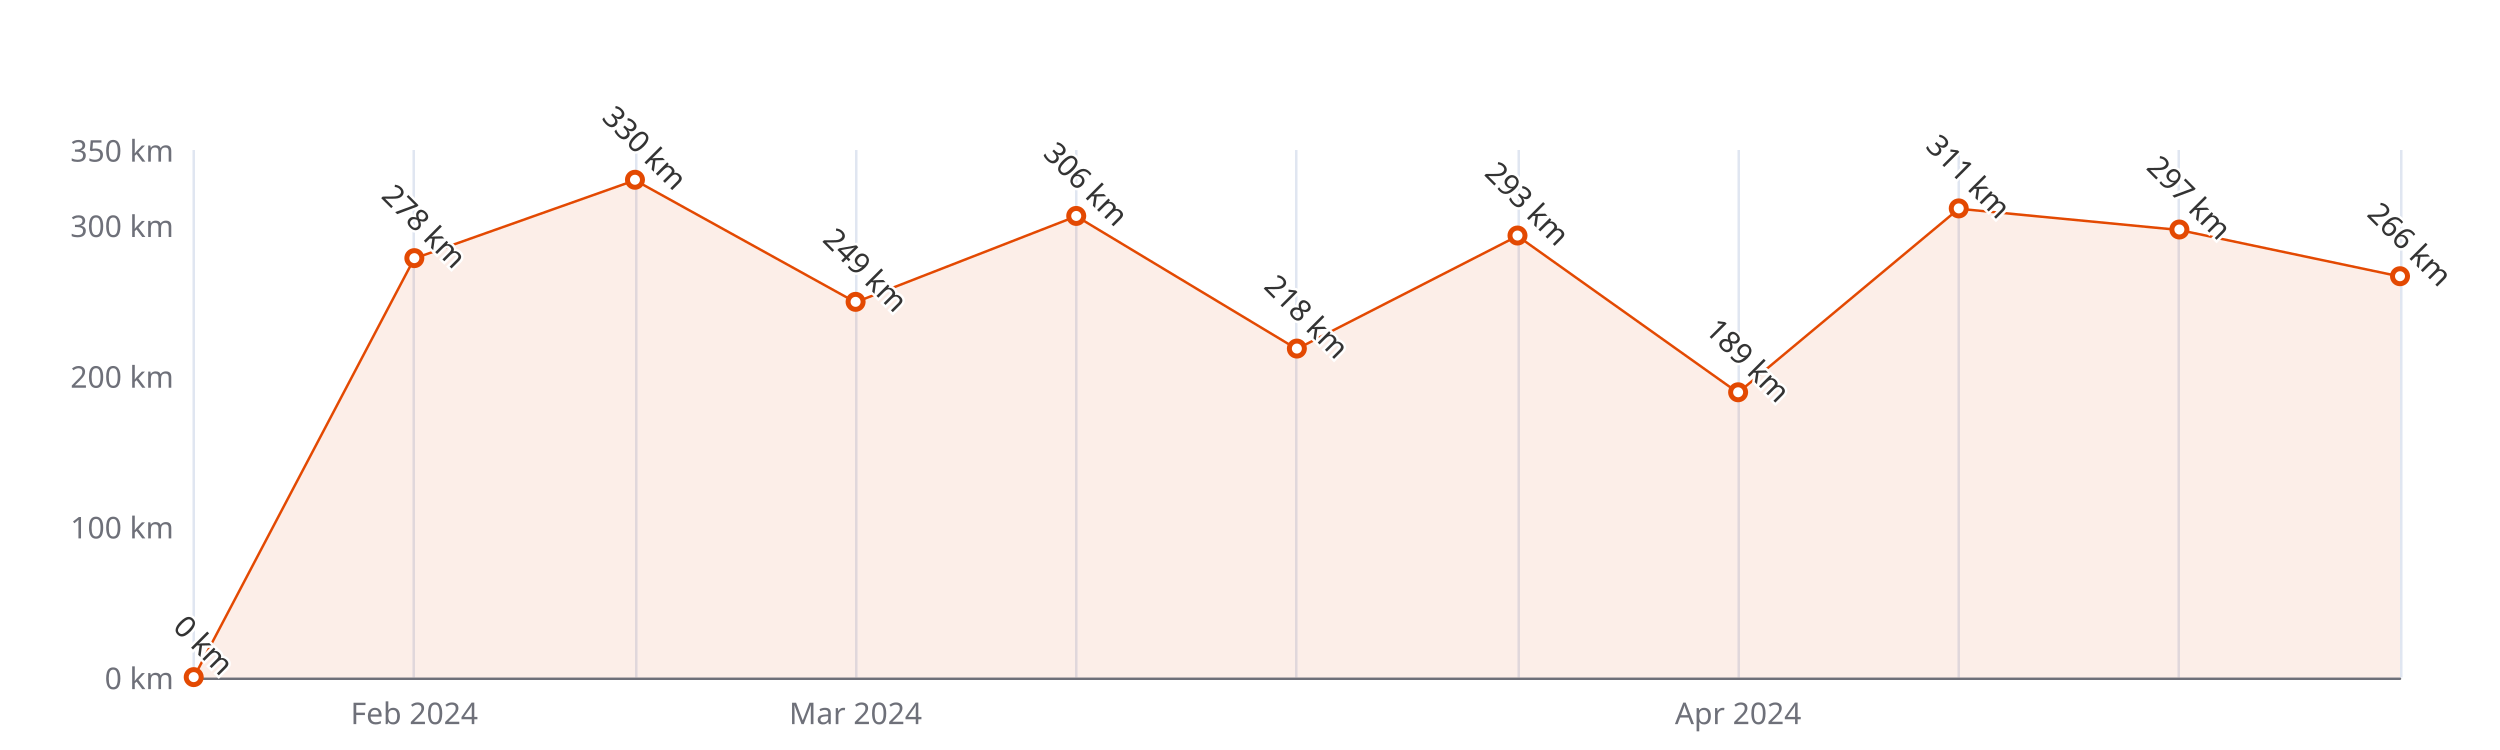
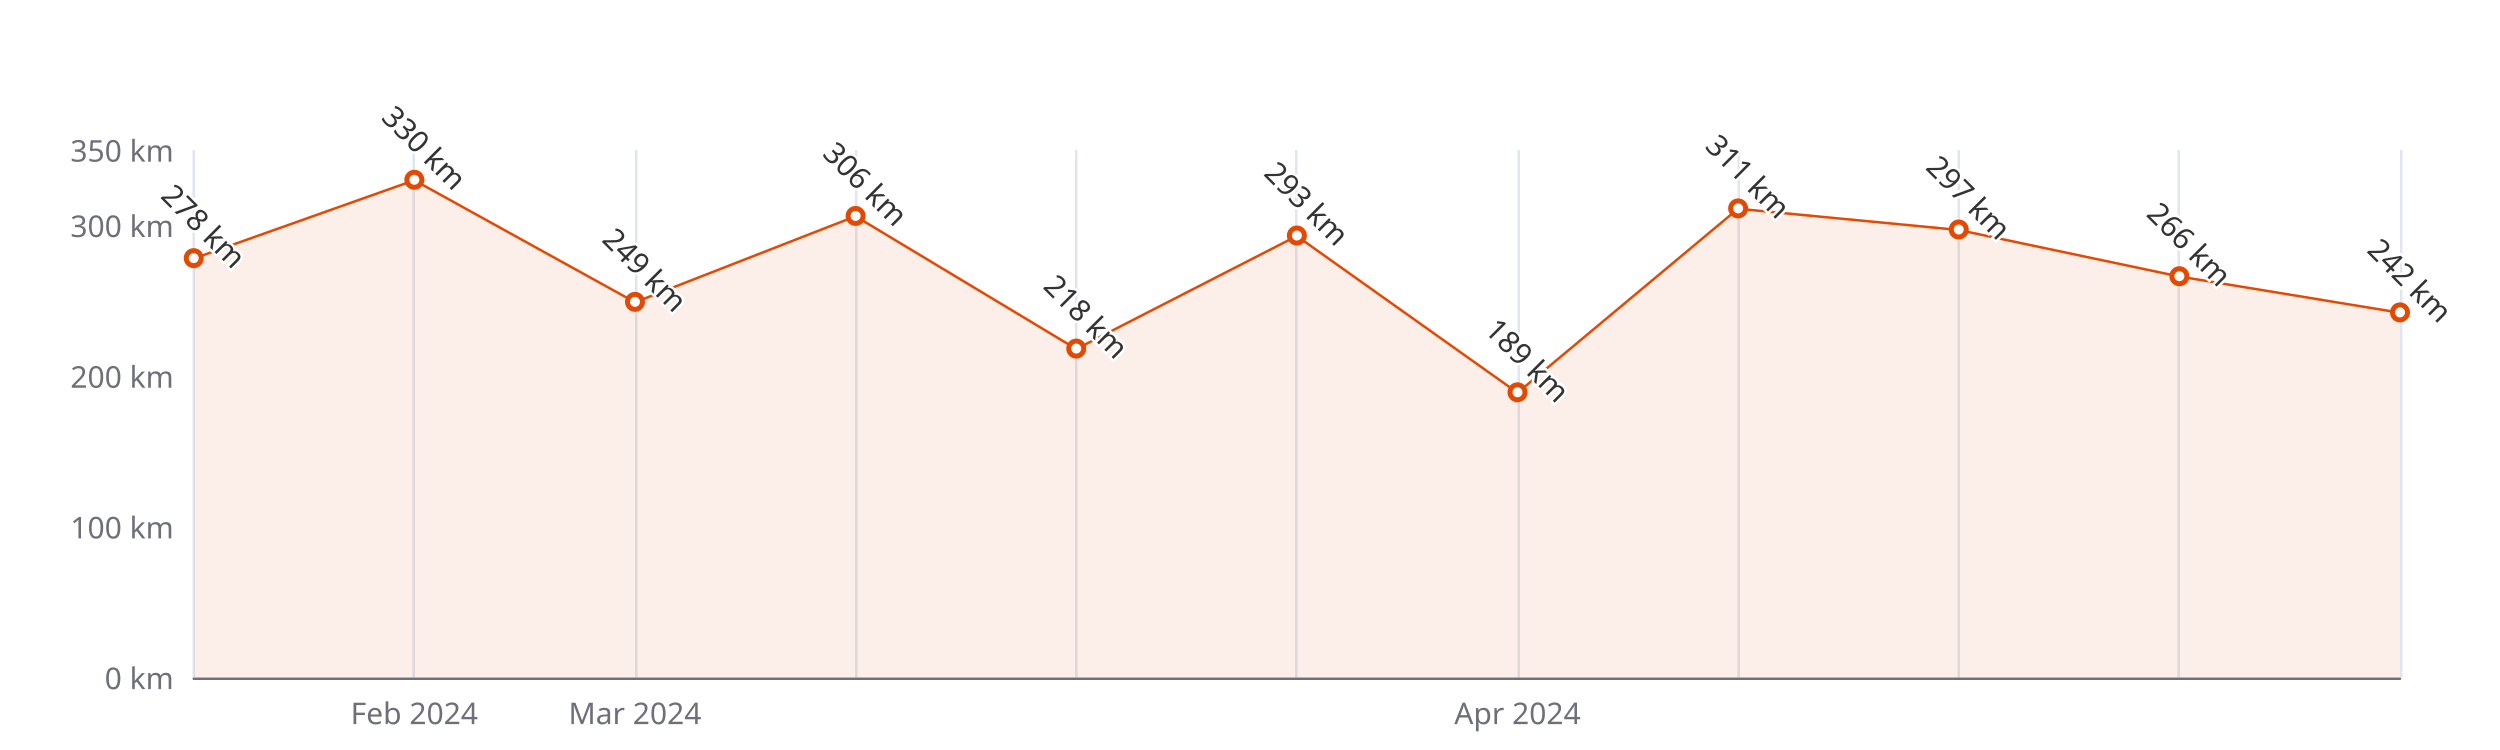
<svg xmlns="http://www.w3.org/2000/svg" width="1000" height="300" version="1.1" baseProfile="full" viewBox="0 0 1000 300">
  <rect width="1000" height="300" x="0" y="0" id="0" fill="#ffffff" />
  <path d="M77.5 60L77.5 271" fill="none" stroke="#E0E6F1" />
  <path d="M165.5 60L165.5 271" fill="none" stroke="#E0E6F1" />
  <path d="M254.5 60L254.5 271" fill="none" stroke="#E0E6F1" />
  <path d="M342.5 60L342.5 271" fill="none" stroke="#E0E6F1" />
  <path d="M430.5 60L430.5 271" fill="none" stroke="#E0E6F1" />
  <path d="M518.5 60L518.5 271" fill="none" stroke="#E0E6F1" />
  <path d="M607.5 60L607.5 271" fill="none" stroke="#E0E6F1" />
  <path d="M695.5 60L695.5 271" fill="none" stroke="#E0E6F1" />
  <path d="M783.5 60L783.5 271" fill="none" stroke="#E0E6F1" />
  <path d="M871.5 60L871.5 271" fill="none" stroke="#E0E6F1" />
  <path d="M960.5 60L960.5 271" fill="none" stroke="#E0E6F1" />
  <path d="M77.5 271.5L960 271.5" fill="none" stroke="#6E7079" stroke-linecap="round" />
  <text dominant-baseline="central" text-anchor="end" style="font-size:12px;font-family:sans-serif;" xml:space="preserve" transform="translate(69.48 271)" fill="#6E7079">0 km</text>
  <text dominant-baseline="central" text-anchor="end" style="font-size:12px;font-family:sans-serif;" xml:space="preserve" transform="translate(69.48 210.7143)" fill="#6E7079">100 km</text>
  <text dominant-baseline="central" text-anchor="end" style="font-size:12px;font-family:sans-serif;" xml:space="preserve" transform="translate(69.48 150.4286)" fill="#6E7079">200 km</text>
  <text dominant-baseline="central" text-anchor="end" style="font-size:12px;font-family:sans-serif;" xml:space="preserve" transform="translate(69.48 90.1429)" fill="#6E7079">300 km</text>
  <text dominant-baseline="central" text-anchor="end" style="font-size:12px;font-family:sans-serif;" xml:space="preserve" transform="translate(69.48 60)" fill="#6E7079">350 km</text>
  <text dominant-baseline="central" text-anchor="middle" style="font-size:12px;font-family:sans-serif;" xml:space="preserve" y="6" transform="translate(165.732 279)" fill="#6E7079">Feb 2024</text>
-   <text dominant-baseline="central" text-anchor="middle" style="font-size:12px;font-family:sans-serif;" xml:space="preserve" y="6" transform="translate(342.236 279)" fill="#6E7079">Mar 2024</text>
-   <text dominant-baseline="central" text-anchor="middle" style="font-size:12px;font-family:sans-serif;" xml:space="preserve" y="6" transform="translate(695.244 279)" fill="#6E7079">Apr 2024</text>
+   <text dominant-baseline="central" text-anchor="middle" style="font-size:12px;font-family:sans-serif;" xml:space="preserve" y="6" transform="translate(253.984 279)" fill="#6E7079">Mar 2024</text>
+   <text dominant-baseline="central" text-anchor="middle" style="font-size:12px;font-family:sans-serif;" xml:space="preserve" y="6" transform="translate(606.992 279)" fill="#6E7079">Apr 2024</text>
  <g clip-path="url(#zr5-c0)">
-     <path d="M77.5 271L165.7 103.4L254 72.1L342.2 120.9L430.5 86.5L518.7 139.6L607 94.4L695.2 157.1L783.5 83.5L871.7 92L960 110.6L960 271L871.7 271L783.5 271L695.2 271L607 271L518.7 271L430.5 271L342.2 271L254 271L165.7 271L77.5 271Z" fill="rgb(227,73,2)" fill-opacity="0.09" />
-     <path d="M77.5 271L165.7 103.4L254 72.1L342.2 120.9L430.5 86.5L518.7 139.6L607 94.4L695.2 157.1L783.5 83.5L871.7 92L960 110.6" fill="none" stroke="#E34902" stroke-linejoin="bevel" />
+     <path d="M77.5 103.4L165.7 72.1L254 120.9L342.2 86.5L430.5 139.6L518.7 94.4L607 157.1L695.2 83.5L783.5 92L871.7 110.6L960 125.1L960 271L871.7 271L783.5 271L695.2 271L607 271L518.7 271L430.5 271L342.2 271L254 271L165.7 271L77.5 271Z" fill="rgb(227,73,2)" fill-opacity="0.09" />
+     <path d="M77.5 103.4L165.7 72.1L254 120.9L342.2 86.5L430.5 139.6L518.7 94.4L607 157.1L695.2 83.5L783.5 92L871.7 110.6L960 125.1" fill="none" stroke="#E34902" stroke-linejoin="bevel" />
  </g>
-   <path d="M1 0A1 1 0 1 1 1 -0.1A1 1 0 0 1 1 0" transform="matrix(3,0,0,3,77.48,271)" fill="#fff" stroke="#E34902" stroke-width="0.667" />
-   <path d="M1 0A1 1 0 1 1 1 -0.1A1 1 0 0 1 1 0" transform="matrix(3,0,0,3,165.732,103.4057)" fill="#fff" stroke="#E34902" stroke-width="0.667" />
-   <path d="M1 0A1 1 0 1 1 1 -0.1A1 1 0 0 1 1 0" transform="matrix(3,0,0,3,253.984,72.0571)" fill="#fff" stroke="#E34902" stroke-width="0.667" />
-   <path d="M1 0A1 1 0 1 1 1 -0.1A1 1 0 0 1 1 0" transform="matrix(3,0,0,3,342.236,120.8886)" fill="#fff" stroke="#E34902" stroke-width="0.667" />
-   <path d="M1 0A1 1 0 1 1 1 -0.1A1 1 0 0 1 1 0" transform="matrix(3,0,0,3,430.488,86.5257)" fill="#fff" stroke="#E34902" stroke-width="0.667" />
-   <path d="M1 0A1 1 0 1 1 1 -0.1A1 1 0 0 1 1 0" transform="matrix(3,0,0,3,518.74,139.5771)" fill="#fff" stroke="#E34902" stroke-width="0.667" />
-   <path d="M1 0A1 1 0 1 1 1 -0.1A1 1 0 0 1 1 0" transform="matrix(3,0,0,3,606.992,94.3629)" fill="#fff" stroke="#E34902" stroke-width="0.667" />
-   <path d="M1 0A1 1 0 1 1 1 -0.1A1 1 0 0 1 1 0" transform="matrix(3,0,0,3,695.244,157.06)" fill="#fff" stroke="#E34902" stroke-width="0.667" />
-   <path d="M1 0A1 1 0 1 1 1 -0.1A1 1 0 0 1 1 0" transform="matrix(3,0,0,3,783.496,83.5114)" fill="#fff" stroke="#E34902" stroke-width="0.667" />
-   <path d="M1 0A1 1 0 1 1 1 -0.1A1 1 0 0 1 1 0" transform="matrix(3,0,0,3,871.748,91.9514)" fill="#fff" stroke="#E34902" stroke-width="0.667" />
-   <path d="M1 0A1 1 0 1 1 1 -0.1A1 1 0 0 1 1 0" transform="matrix(3,0,0,3,960,110.64)" fill="#fff" stroke="#E34902" stroke-width="0.667" />
-   <text dominant-baseline="central" text-anchor="middle" style="font-size:12px;font-family:sans-serif;" xml:space="preserve" y="-6" transform="matrix(0.707,0.707,-0.707,0.707,77.48,262)" fill="#333" stroke="rgb(255,255,255)" stroke-width="2" paint-order="stroke" stroke-miterlimit="2">0 km</text>
-   <text dominant-baseline="central" text-anchor="middle" style="font-size:12px;font-family:sans-serif;" xml:space="preserve" y="-6" transform="matrix(0.707,0.707,-0.707,0.707,165.732,94.4057)" fill="#333" stroke="rgb(255,255,255)" stroke-width="2" paint-order="stroke" stroke-miterlimit="2">278 km</text>
-   <text dominant-baseline="central" text-anchor="middle" style="font-size:12px;font-family:sans-serif;" xml:space="preserve" y="-6" transform="matrix(0.707,0.707,-0.707,0.707,253.984,63.0571)" fill="#333" stroke="rgb(255,255,255)" stroke-width="2" paint-order="stroke" stroke-miterlimit="2">330 km</text>
-   <text dominant-baseline="central" text-anchor="middle" style="font-size:12px;font-family:sans-serif;" xml:space="preserve" y="-6" transform="matrix(0.707,0.707,-0.707,0.707,342.236,111.8886)" fill="#333" stroke="rgb(255,255,255)" stroke-width="2" paint-order="stroke" stroke-miterlimit="2">249 km</text>
-   <text dominant-baseline="central" text-anchor="middle" style="font-size:12px;font-family:sans-serif;" xml:space="preserve" y="-6" transform="matrix(0.707,0.707,-0.707,0.707,430.488,77.5257)" fill="#333" stroke="rgb(255,255,255)" stroke-width="2" paint-order="stroke" stroke-miterlimit="2">306 km</text>
-   <text dominant-baseline="central" text-anchor="middle" style="font-size:12px;font-family:sans-serif;" xml:space="preserve" y="-6" transform="matrix(0.707,0.707,-0.707,0.707,518.74,130.5771)" fill="#333" stroke="rgb(255,255,255)" stroke-width="2" paint-order="stroke" stroke-miterlimit="2">218 km</text>
-   <text dominant-baseline="central" text-anchor="middle" style="font-size:12px;font-family:sans-serif;" xml:space="preserve" y="-6" transform="matrix(0.707,0.707,-0.707,0.707,606.992,85.3629)" fill="#333" stroke="rgb(255,255,255)" stroke-width="2" paint-order="stroke" stroke-miterlimit="2">293 km</text>
-   <text dominant-baseline="central" text-anchor="middle" style="font-size:12px;font-family:sans-serif;" xml:space="preserve" y="-6" transform="matrix(0.707,0.707,-0.707,0.707,695.244,148.06)" fill="#333" stroke="rgb(255,255,255)" stroke-width="2" paint-order="stroke" stroke-miterlimit="2">189 km</text>
-   <text dominant-baseline="central" text-anchor="middle" style="font-size:12px;font-family:sans-serif;" xml:space="preserve" y="-6" transform="matrix(0.707,0.707,-0.707,0.707,783.496,74.5114)" fill="#333" stroke="rgb(255,255,255)" stroke-width="2" paint-order="stroke" stroke-miterlimit="2">311 km</text>
-   <text dominant-baseline="central" text-anchor="middle" style="font-size:12px;font-family:sans-serif;" xml:space="preserve" y="-6" transform="matrix(0.707,0.707,-0.707,0.707,871.748,82.9514)" fill="#333" stroke="rgb(255,255,255)" stroke-width="2" paint-order="stroke" stroke-miterlimit="2">297 km</text>
-   <text dominant-baseline="central" text-anchor="middle" style="font-size:12px;font-family:sans-serif;" xml:space="preserve" y="-6" transform="matrix(0.707,0.707,-0.707,0.707,960,101.64)" fill="#333" stroke="rgb(255,255,255)" stroke-width="2" paint-order="stroke" stroke-miterlimit="2">266 km</text>
+   <path d="M1 0A1 1 0 1 1 1 -0.1A1 1 0 0 1 1 0" transform="matrix(3,0,0,3,77.48,103.4057)" fill="#fff" stroke="#E34902" stroke-width="0.667" />
+   <path d="M1 0A1 1 0 1 1 1 -0.1A1 1 0 0 1 1 0" transform="matrix(3,0,0,3,165.732,72.0571)" fill="#fff" stroke="#E34902" stroke-width="0.667" />
+   <path d="M1 0A1 1 0 1 1 1 -0.1A1 1 0 0 1 1 0" transform="matrix(3,0,0,3,253.984,120.8886)" fill="#fff" stroke="#E34902" stroke-width="0.667" />
+   <path d="M1 0A1 1 0 1 1 1 -0.1A1 1 0 0 1 1 0" transform="matrix(3,0,0,3,342.236,86.5257)" fill="#fff" stroke="#E34902" stroke-width="0.667" />
+   <path d="M1 0A1 1 0 1 1 1 -0.1A1 1 0 0 1 1 0" transform="matrix(3,0,0,3,430.488,139.5771)" fill="#fff" stroke="#E34902" stroke-width="0.667" />
+   <path d="M1 0A1 1 0 1 1 1 -0.1A1 1 0 0 1 1 0" transform="matrix(3,0,0,3,518.74,94.3629)" fill="#fff" stroke="#E34902" stroke-width="0.667" />
+   <path d="M1 0A1 1 0 1 1 1 -0.1A1 1 0 0 1 1 0" transform="matrix(3,0,0,3,606.992,157.06)" fill="#fff" stroke="#E34902" stroke-width="0.667" />
+   <path d="M1 0A1 1 0 1 1 1 -0.1A1 1 0 0 1 1 0" transform="matrix(3,0,0,3,695.244,83.5114)" fill="#fff" stroke="#E34902" stroke-width="0.667" />
+   <path d="M1 0A1 1 0 1 1 1 -0.1A1 1 0 0 1 1 0" transform="matrix(3,0,0,3,783.496,91.9514)" fill="#fff" stroke="#E34902" stroke-width="0.667" />
+   <path d="M1 0A1 1 0 1 1 1 -0.1A1 1 0 0 1 1 0" transform="matrix(3,0,0,3,871.748,110.64)" fill="#fff" stroke="#E34902" stroke-width="0.667" />
+   <path d="M1 0A1 1 0 1 1 1 -0.1A1 1 0 0 1 1 0" transform="matrix(3,0,0,3,960,125.1086)" fill="#fff" stroke="#E34902" stroke-width="0.667" />
+   <text dominant-baseline="central" text-anchor="middle" style="font-size:12px;font-family:sans-serif;" xml:space="preserve" y="-6" transform="matrix(0.707,0.707,-0.707,0.707,77.48,94.4057)" fill="#333" stroke="rgb(255,255,255)" stroke-width="2" paint-order="stroke" stroke-miterlimit="2">278 km</text>
+   <text dominant-baseline="central" text-anchor="middle" style="font-size:12px;font-family:sans-serif;" xml:space="preserve" y="-6" transform="matrix(0.707,0.707,-0.707,0.707,165.732,63.0571)" fill="#333" stroke="rgb(255,255,255)" stroke-width="2" paint-order="stroke" stroke-miterlimit="2">330 km</text>
+   <text dominant-baseline="central" text-anchor="middle" style="font-size:12px;font-family:sans-serif;" xml:space="preserve" y="-6" transform="matrix(0.707,0.707,-0.707,0.707,253.984,111.8886)" fill="#333" stroke="rgb(255,255,255)" stroke-width="2" paint-order="stroke" stroke-miterlimit="2">249 km</text>
+   <text dominant-baseline="central" text-anchor="middle" style="font-size:12px;font-family:sans-serif;" xml:space="preserve" y="-6" transform="matrix(0.707,0.707,-0.707,0.707,342.236,77.5257)" fill="#333" stroke="rgb(255,255,255)" stroke-width="2" paint-order="stroke" stroke-miterlimit="2">306 km</text>
+   <text dominant-baseline="central" text-anchor="middle" style="font-size:12px;font-family:sans-serif;" xml:space="preserve" y="-6" transform="matrix(0.707,0.707,-0.707,0.707,430.488,130.5771)" fill="#333" stroke="rgb(255,255,255)" stroke-width="2" paint-order="stroke" stroke-miterlimit="2">218 km</text>
+   <text dominant-baseline="central" text-anchor="middle" style="font-size:12px;font-family:sans-serif;" xml:space="preserve" y="-6" transform="matrix(0.707,0.707,-0.707,0.707,518.74,85.3629)" fill="#333" stroke="rgb(255,255,255)" stroke-width="2" paint-order="stroke" stroke-miterlimit="2">293 km</text>
+   <text dominant-baseline="central" text-anchor="middle" style="font-size:12px;font-family:sans-serif;" xml:space="preserve" y="-6" transform="matrix(0.707,0.707,-0.707,0.707,606.992,148.06)" fill="#333" stroke="rgb(255,255,255)" stroke-width="2" paint-order="stroke" stroke-miterlimit="2">189 km</text>
+   <text dominant-baseline="central" text-anchor="middle" style="font-size:12px;font-family:sans-serif;" xml:space="preserve" y="-6" transform="matrix(0.707,0.707,-0.707,0.707,695.244,74.5114)" fill="#333" stroke="rgb(255,255,255)" stroke-width="2" paint-order="stroke" stroke-miterlimit="2">311 km</text>
+   <text dominant-baseline="central" text-anchor="middle" style="font-size:12px;font-family:sans-serif;" xml:space="preserve" y="-6" transform="matrix(0.707,0.707,-0.707,0.707,783.496,82.9514)" fill="#333" stroke="rgb(255,255,255)" stroke-width="2" paint-order="stroke" stroke-miterlimit="2">297 km</text>
+   <text dominant-baseline="central" text-anchor="middle" style="font-size:12px;font-family:sans-serif;" xml:space="preserve" y="-6" transform="matrix(0.707,0.707,-0.707,0.707,871.748,101.64)" fill="#333" stroke="rgb(255,255,255)" stroke-width="2" paint-order="stroke" stroke-miterlimit="2">266 km</text>
+   <text dominant-baseline="central" text-anchor="middle" style="font-size:12px;font-family:sans-serif;" xml:space="preserve" y="-6" transform="matrix(0.707,0.707,-0.707,0.707,960,116.1086)" fill="#333" stroke="rgb(255,255,255)" stroke-width="2" paint-order="stroke" stroke-miterlimit="2">242 km</text>
  <defs>
    <clipPath id="zr5-c0">
      <path d="M76 59.5l884 0l0 212l-884 0Z" fill="#000" />
    </clipPath>
  </defs>
</svg>
